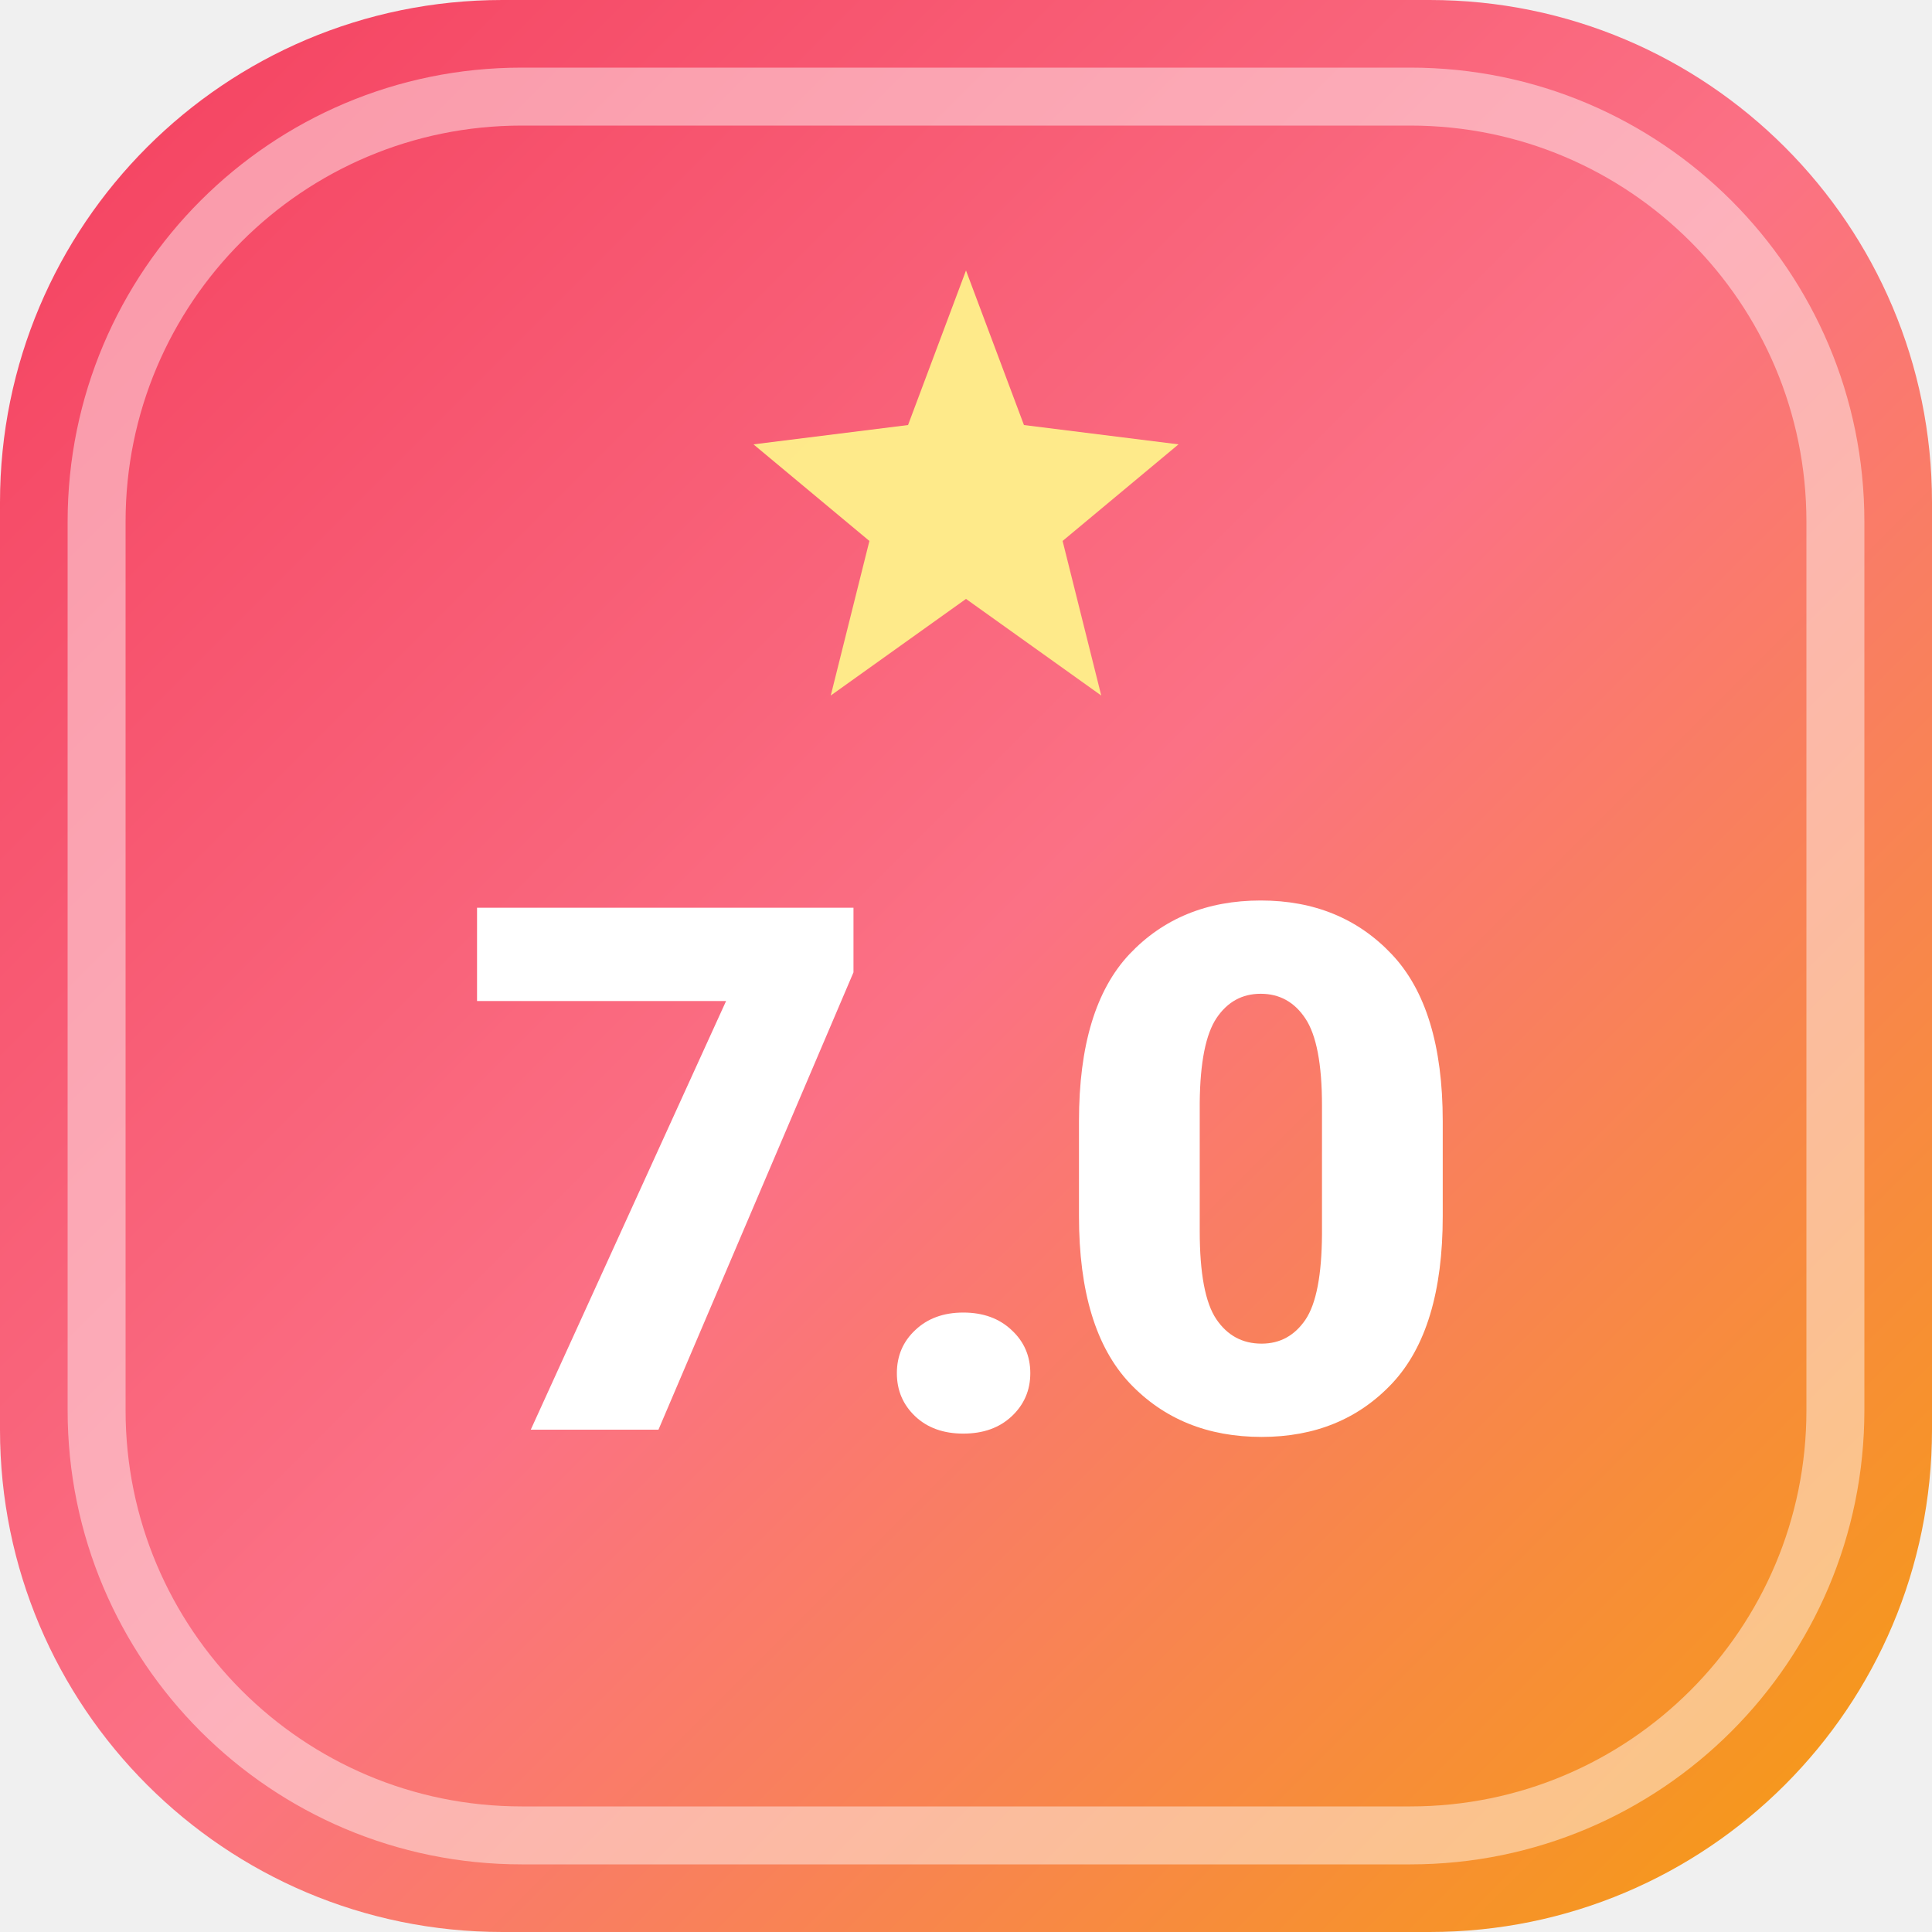
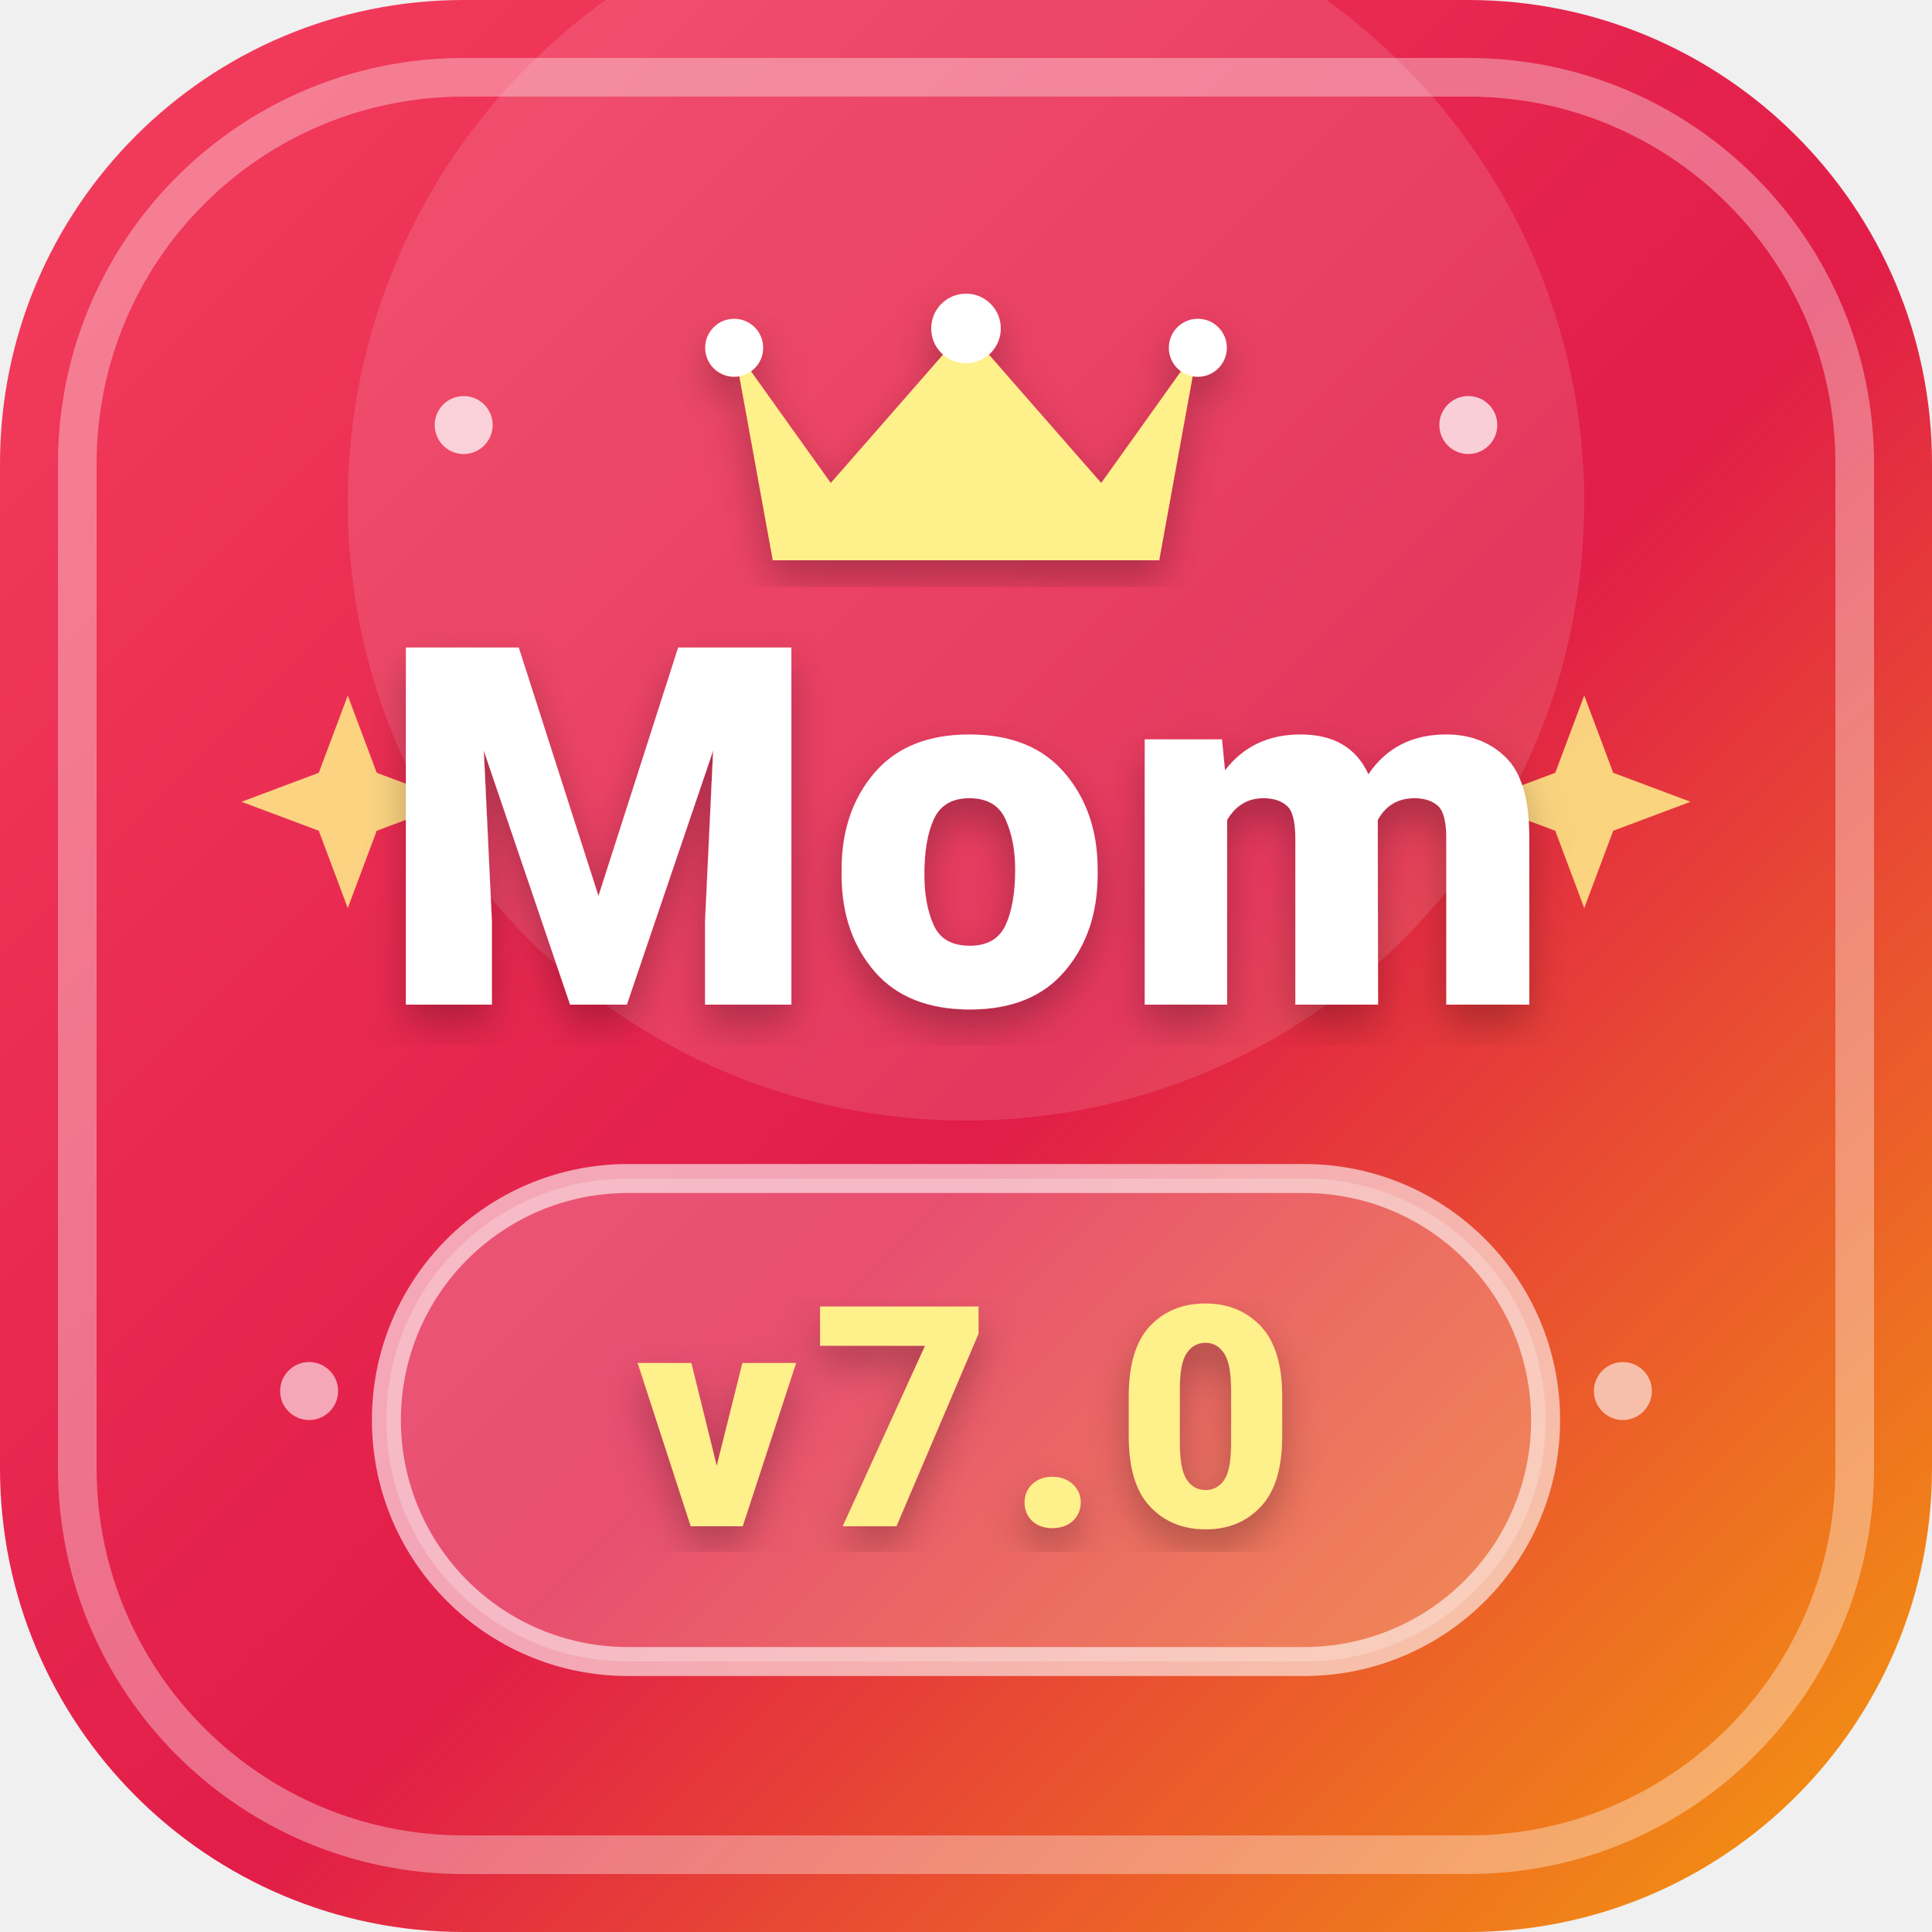
<svg xmlns="http://www.w3.org/2000/svg" viewBox="0 0 100 100">
  <defs>
    <linearGradient id="momGrad" x1="0%" y1="0%" x2="100%" y2="100%">
      <stop offset="0%" stop-color="#f43f5e" />
-       <stop offset="50%" stop-color="#fb7185" />
+       <stop offset="55%" stop-color="#e11d48" />
      <stop offset="100%" stop-color="#f59e0b" />
    </linearGradient>
+     <filter id="shadow" x="-10%" y="-10%" width="120%" height="120%">
+       <feDropShadow dx="0" dy="1" stdDeviation="1" flood-color="#000000" flood-opacity="0.25" />
+     </filter>
  </defs>
-   <rect width="100" height="100" rx="26" fill="url(#momGrad)" />
-   <rect x="5" y="5" width="90" height="90" rx="22" fill="none" stroke="#ffffff" stroke-width="3" stroke-opacity="0.45" />
-   <path d="M50 14 L53 22 L61 23 L55 28 L57 36 L50 31 L43 36 L45 28 L39 23 L47 22 Z" fill="#fef08a" opacity="0.95" />
-   <text x="50" y="74" text-anchor="middle" font-size="38" font-weight="900" font-family="system-ui, -apple-system, BlinkMacSystemFont, 'Segoe UI', Roboto, sans-serif" fill="#ffffff" letter-spacing="-1.5">7.0</text>
+   <rect width="100" height="100" rx="24" fill="url(#momGrad)" />
+   <rect x="4" y="4" width="92" height="92" rx="20" fill="none" stroke="#ffffff" stroke-width="2" stroke-opacity="0.35" />
+   <circle cx="50" cy="26" r="32" fill="#ffffff" opacity="0.12" />
+   <g filter="url(#shadow)">
+     <path d="M38 18 L43 25 L50 17 L57 25 L62 18 L60 29 L40 29 Z" fill="#fef08a" />
+     <circle cx="38" cy="18" r="1.5" fill="#ffffff" />
+     <circle cx="50" cy="17" r="1.8" fill="#ffffff" />
+     <circle cx="62" cy="18" r="1.5" fill="#ffffff" />
+   </g>
+   <path d="M18 36 L19.5 40 L23.5 41.5 L19.5 43 L18 47 L16.5 43 L12.5 41.5 L16.5 40 Z" fill="#fef08a" opacity="0.85" />
+   <path d="M82 36 L83.5 40 L87.5 41.5 L83.5 43 L82 47 L80.5 43 L76.5 41.5 L80.5 40 Z" fill="#fef08a" opacity="0.85" />
+   <circle cx="24" cy="22" r="1.5" fill="#ffffff" opacity="0.75" />
+   <circle cx="76" cy="22" r="1.5" fill="#ffffff" opacity="0.75" />
+   <circle cx="16" cy="72" r="1.5" fill="#ffffff" opacity="0.6" />
+   <circle cx="84" cy="72" r="1.5" fill="#ffffff" opacity="0.6" />
+   <text x="50" y="52" text-anchor="middle" font-size="26" font-weight="900" font-family="system-ui, -apple-system, BlinkMacSystemFont, 'Segoe UI', Roboto, sans-serif" fill="#ffffff" letter-spacing="0.5" filter="url(#shadow)">Mom</text>
+   <rect x="20" y="61" width="60" height="25" rx="12.5" fill="#ffffff" fill-opacity="0.22" stroke="#ffffff" stroke-width="1.5" stroke-opacity="0.6" />
+   <text x="50" y="79" text-anchor="middle" font-size="16" font-weight="900" font-family="system-ui, -apple-system, BlinkMacSystemFont, 'Segoe UI', Roboto, sans-serif" fill="#fef08a" letter-spacing="0.8" filter="url(#shadow)">v7.0</text>
</svg>
